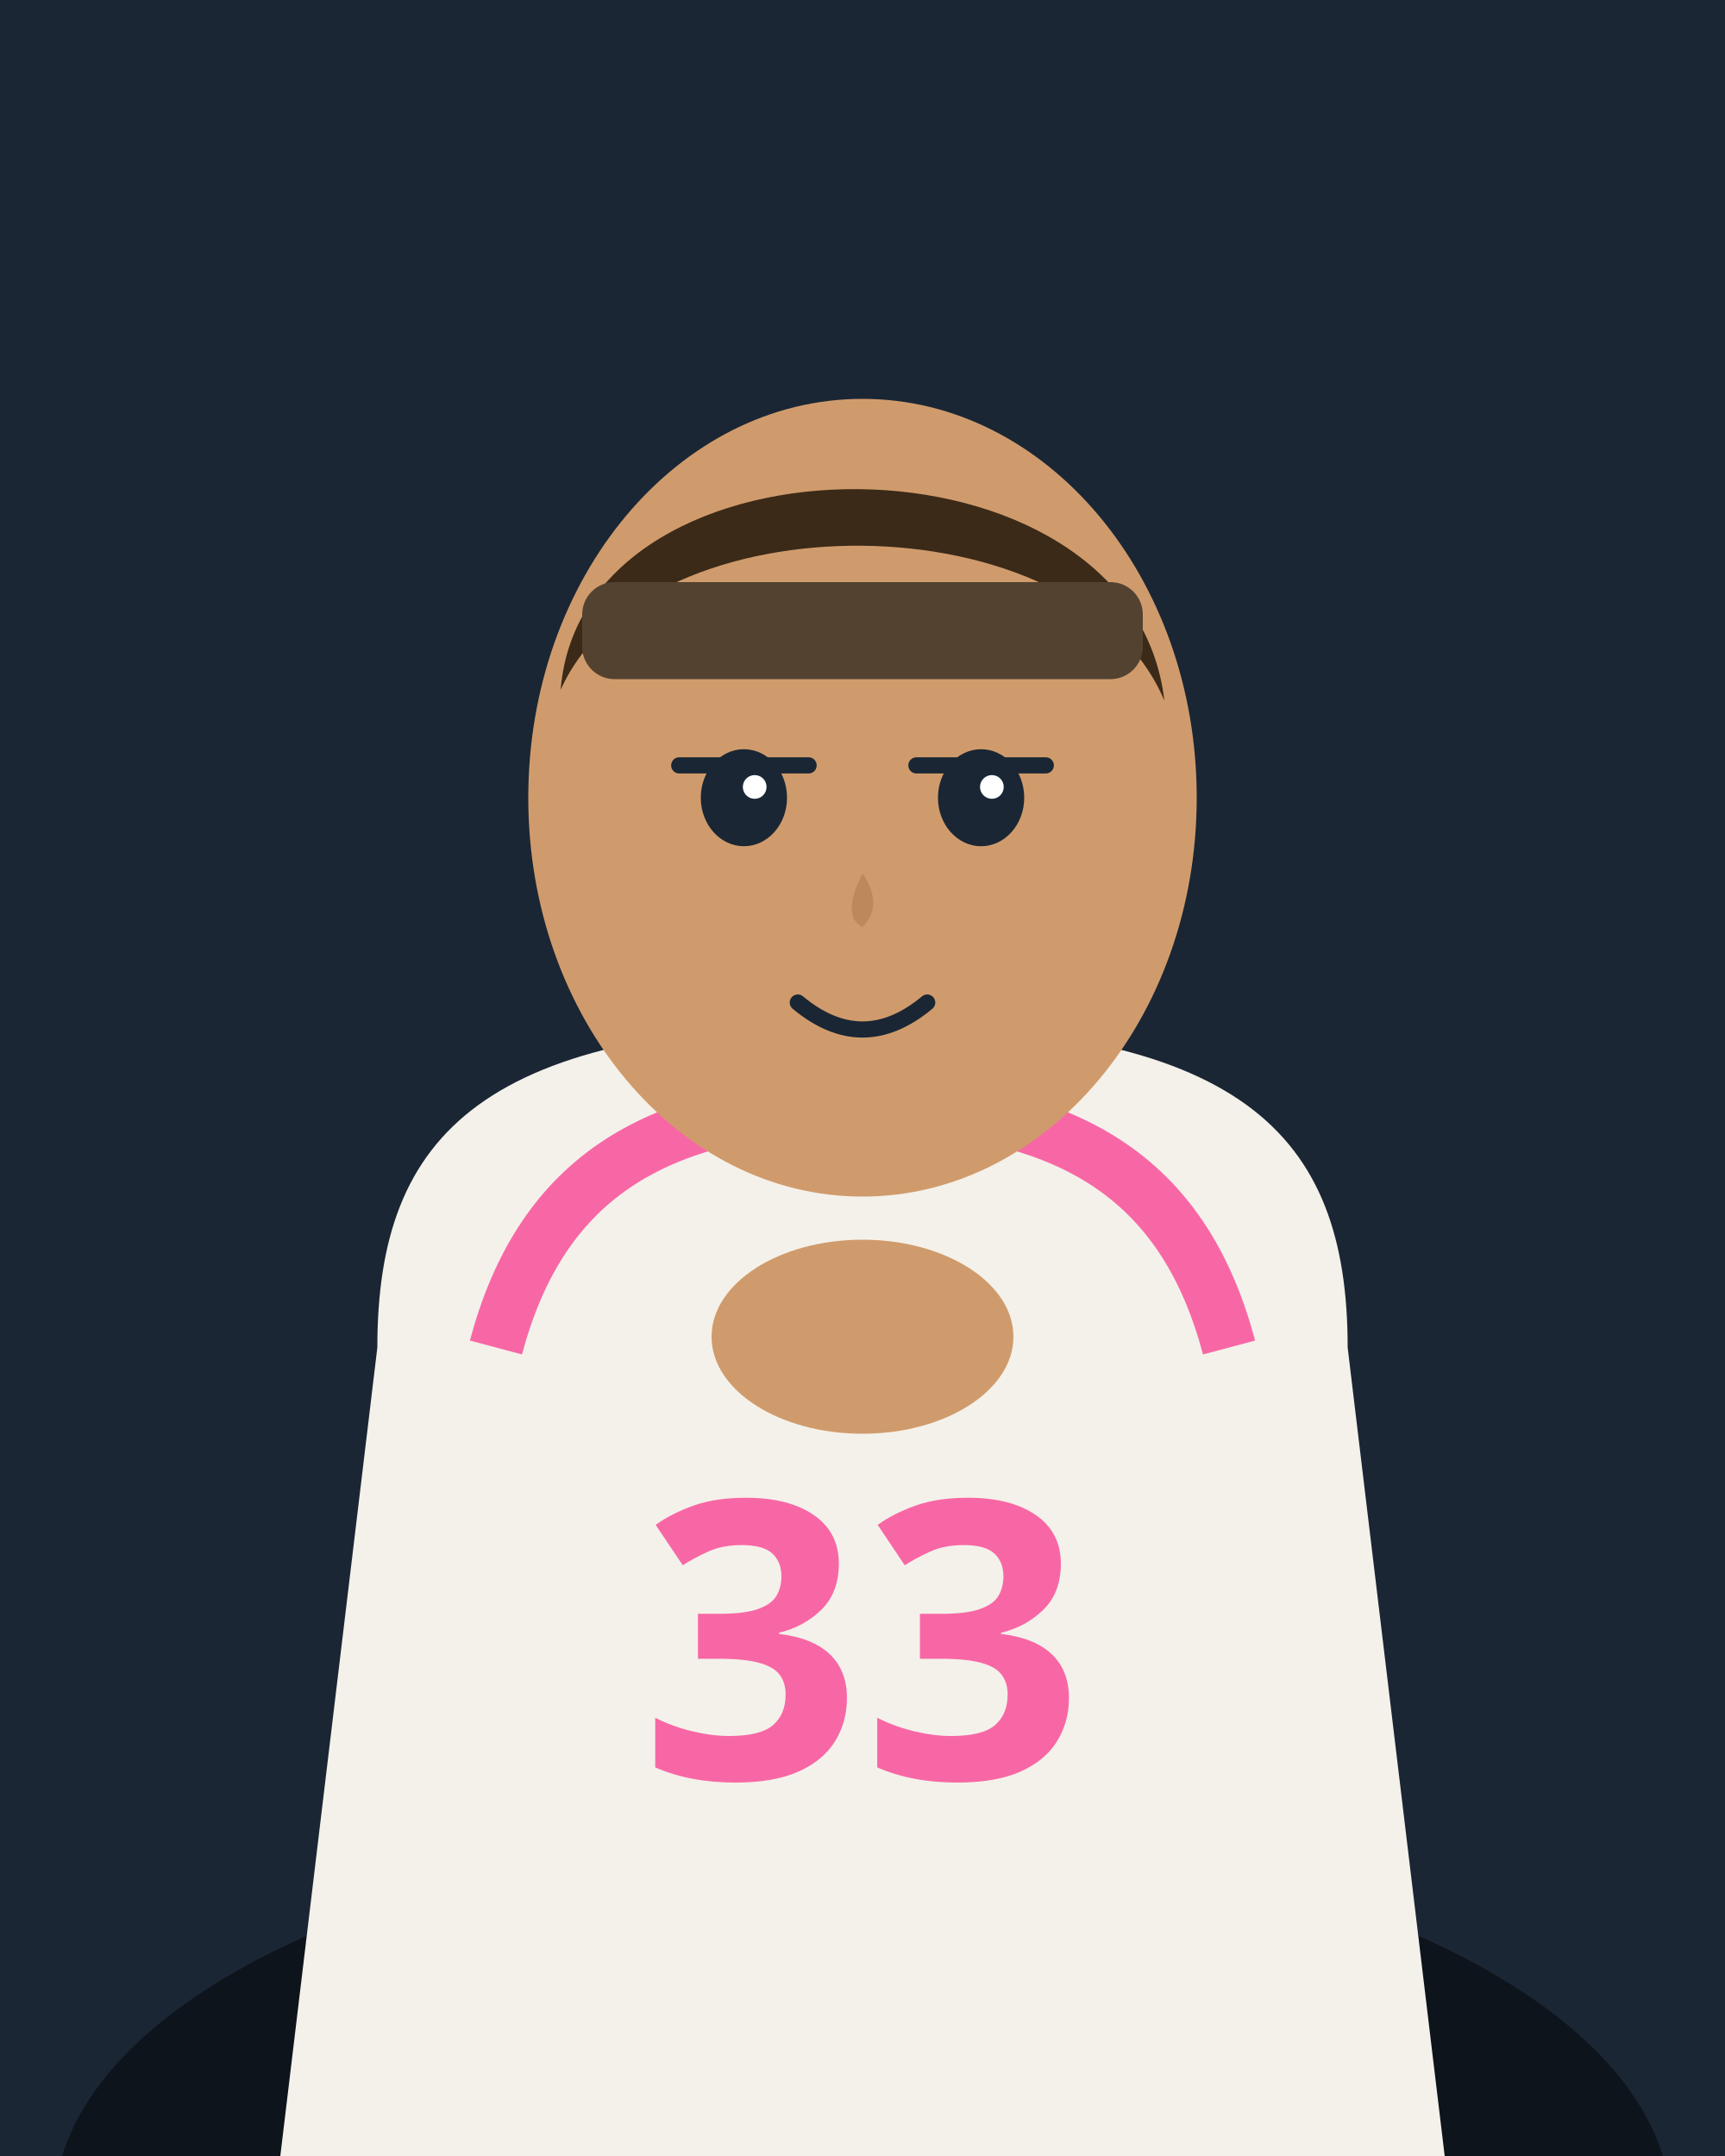
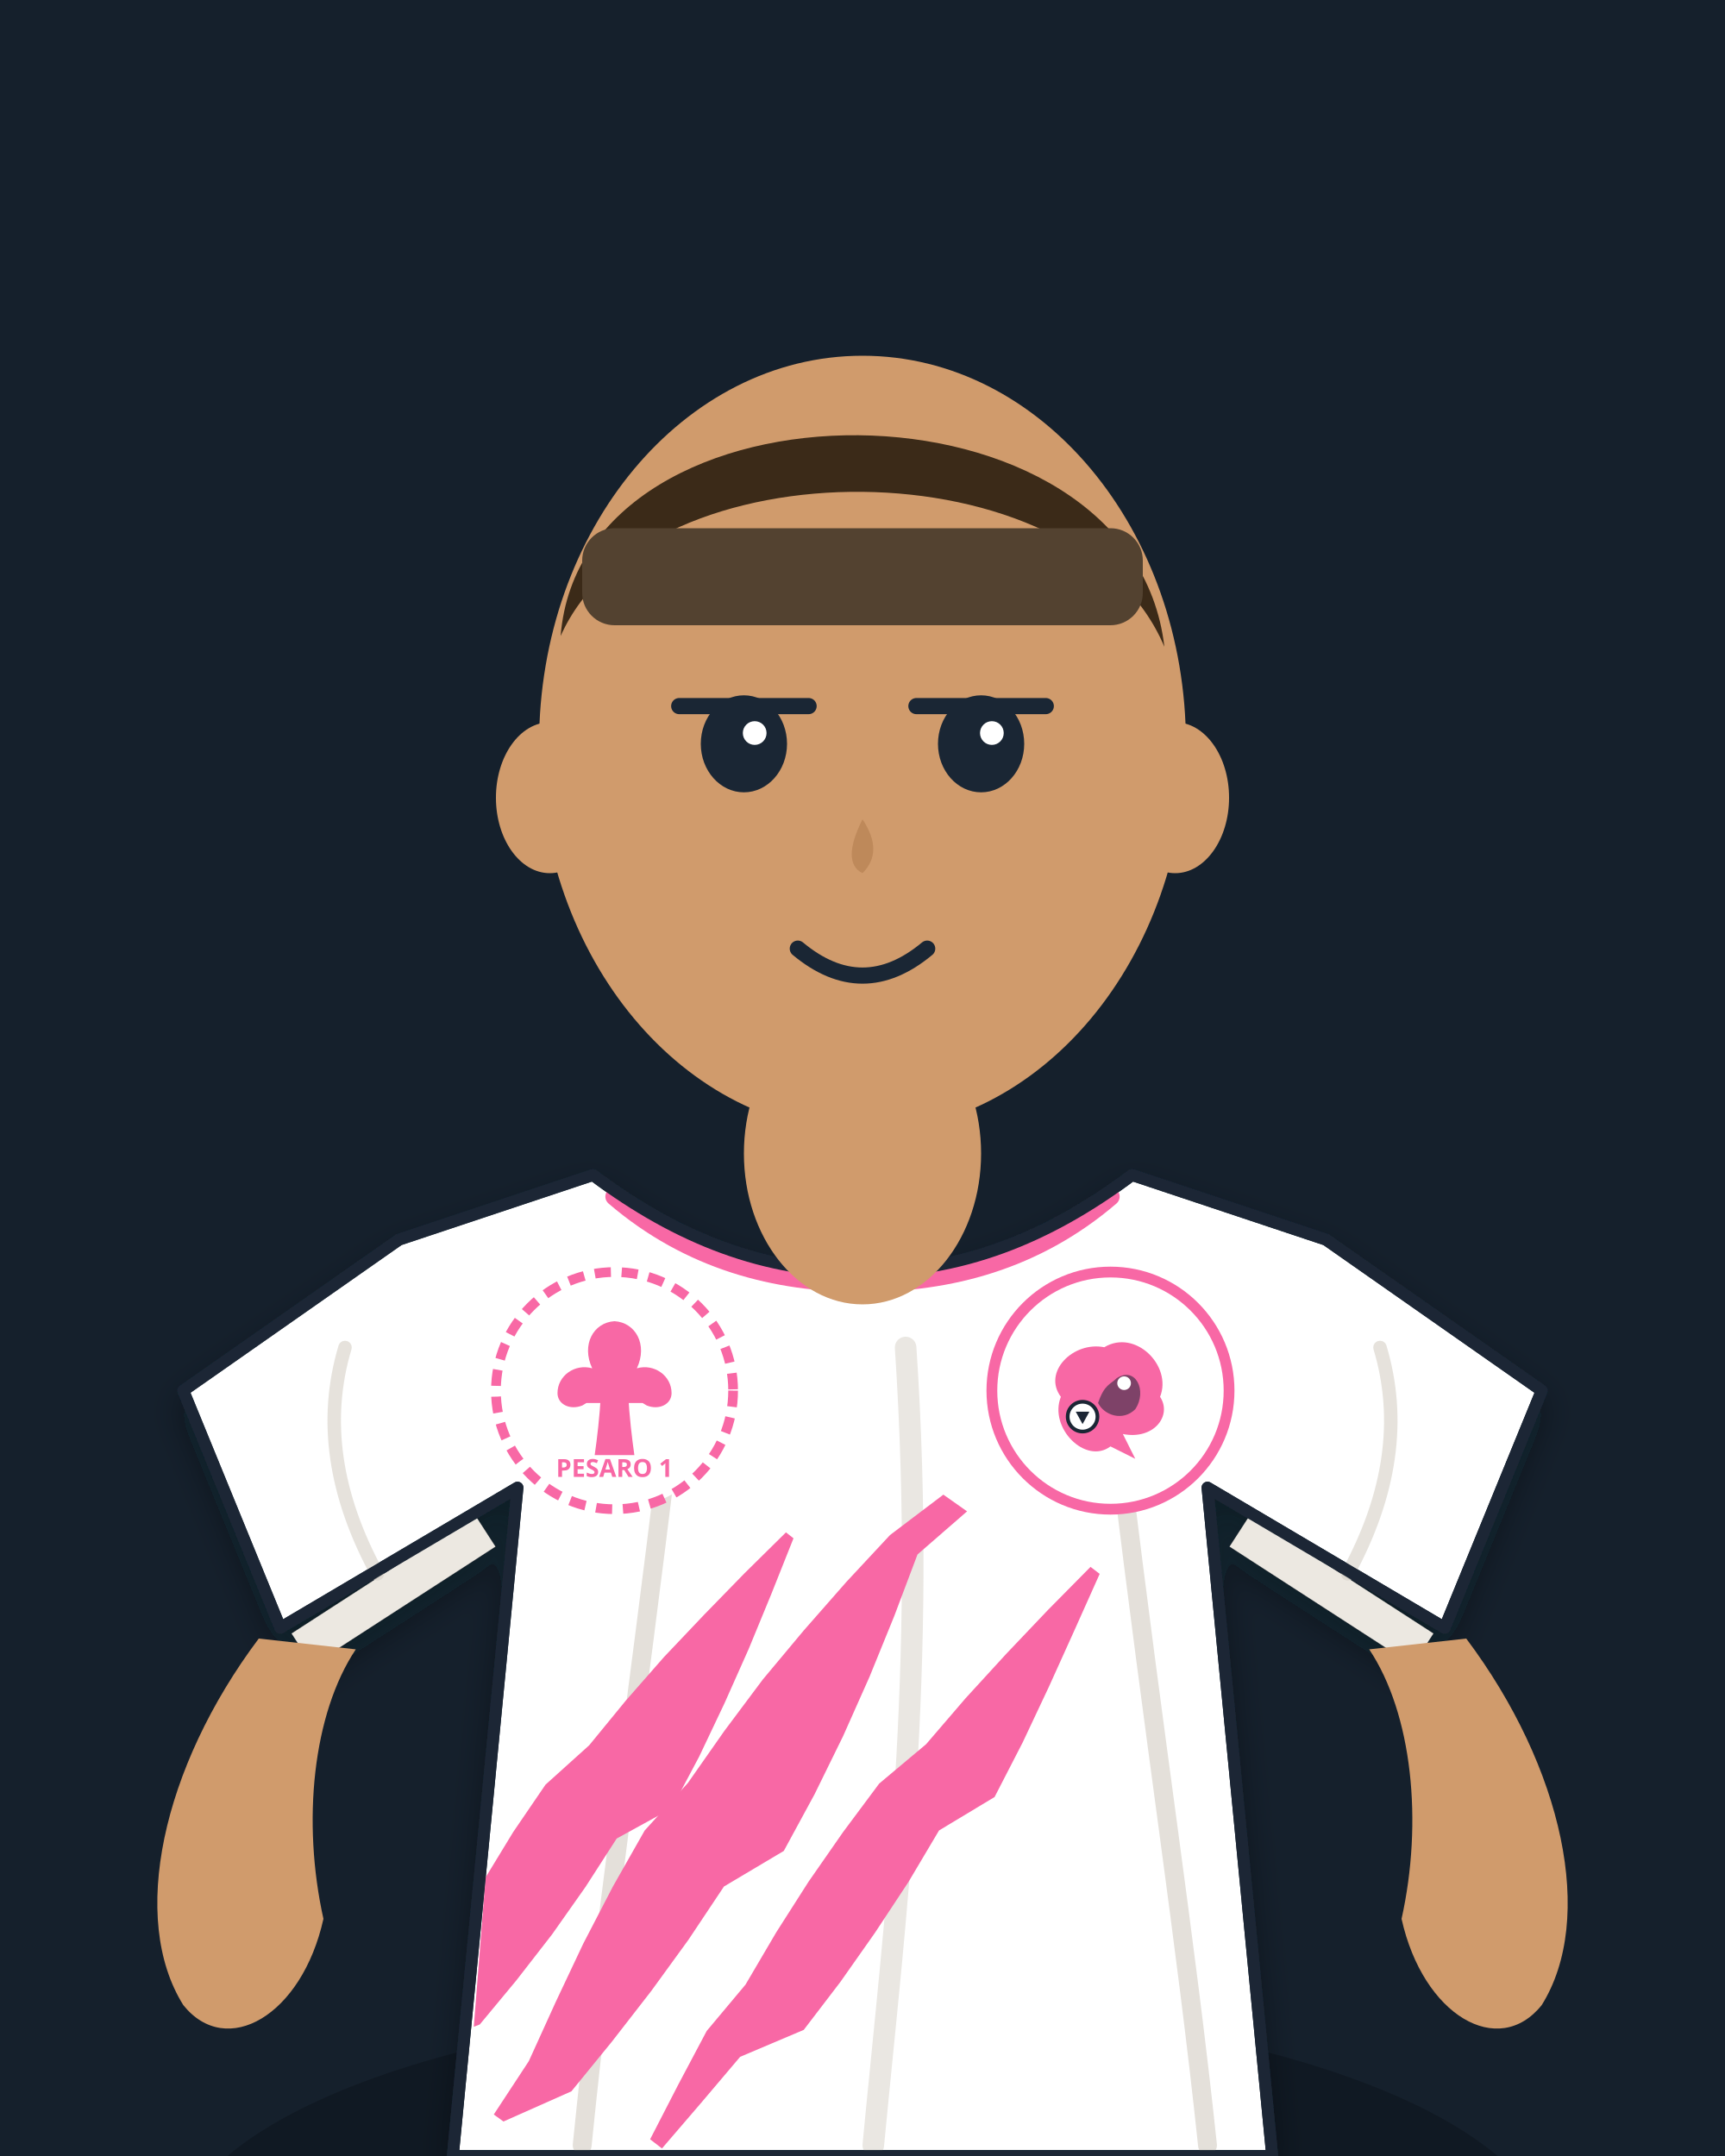
<svg xmlns="http://www.w3.org/2000/svg" viewBox="0 0 320 400" width="320" height="400" role="img" aria-label="">
-   <rect width="320" height="400" fill="#1a2634" />
-   <ellipse cx="160" cy="410" rx="150" ry="70" fill="#0d141c" />
-   <path d="M70 250 C70 210 90 190 160 190 C230 190 250 210 250 250 L268 400 L52 400 Z" fill="#f4f1ea" />
-   <path d="M92 250 C100 220 120 205 160 205 C200 205 220 220 228 250" fill="none" stroke="#f867a5" stroke-width="10" />
-   <text x="160" y="330" text-anchor="middle" font-family="ui-sans-serif, system-ui, sans-serif" font-size="72" font-weight="700" fill="#f867a5">33</text>
-   <ellipse cx="160" cy="248" rx="28" ry="18" fill="#d09b6c" />
-   <ellipse cx="160" cy="148" rx="62" ry="74" fill="#d09b6c" />
-   <ellipse cx="138" cy="148" rx="8" ry="9" fill="#1a2634" />
-   <ellipse cx="182" cy="148" rx="8" ry="9" fill="#1a2634" />
-   <circle cx="140" cy="146" r="2.2" fill="#ffffff" />
-   <circle cx="184" cy="146" r="2.2" fill="#ffffff" />
-   <path d="M150 142 H126" stroke="#1a2634" stroke-width="3" stroke-linecap="round" />
-   <path d="M170 142 H194" stroke="#1a2634" stroke-width="3" stroke-linecap="round" />
-   <path d="M160 162 q 4 6 0 10 q -4 -2 0 -10" fill="#be895a" />
-   <path d="M148 186 Q160 196 172 186" fill="none" stroke="#1a2634" stroke-width="3" stroke-linecap="round" />
-   <path d="M104 128 C108 78 210 78 216 130 C200 92 120 92 104 128 Z" fill="#3b2a18" />
-   <rect x="108" y="108" width="104" height="18" rx="6" fill="#534230" />
+   <defs>
+     <clipPath id="p-marco-33-torso">
+       <path d="M98 248 C120 240 140 246 160 246 C180 246 200 240 222 248 L234 400 L86 400 Z" />
+     </clipPath>
+     <linearGradient id="p-marco-33-shine" x1="0" y1="0" x2="1" y2="1">
+       <stop offset="0" stop-color="#ffffff" stop-opacity="0.28" />
+       <stop offset="0.45" stop-color="#ffffff" stop-opacity="0" />
+     </linearGradient>
+     <filter id="p-marco-33-soft" x="-10%" y="-10%" width="120%" height="120%">
+       <feDropShadow dx="0" dy="3" stdDeviation="3" flood-color="#0d141c" flood-opacity="0.35" />
+     </filter>
+   </defs>
+   <rect width="320" height="400" fill="#15202c" />
+   <ellipse cx="160" cy="418" rx="128" ry="46" fill="#0d141c" opacity="0.55" />
+   <g id="kit-body" filter="url(#p-marco-33-soft)">
+     <path d="M110 218 C126 230 142 236 160 236 C178 236 194 230 210 218 L246 230 L286 258 L268 302 L224 276 L236 400 L84 400 L96 276 L52 302 L34 258 L74 230 Z" fill="#ffffff" stroke="#1a2634" stroke-width="2.2" stroke-linejoin="round" />
+     <path d="M110 218 C126 230 142 236 160 236 C178 236 194 230 210 218 L246 230 L286 258 L268 302 L224 276 L236 400 L84 400 L96 276 L52 302 L34 258 L74 230 Z" fill="url(#p-marco-33-shine)" />
+     <path d="M56 306 L90 284" fill="none" stroke="#ece8e1" stroke-width="7" stroke-linecap="butt" />
+     <path d="M264 306 L230 284" fill="none" stroke="#ece8e1" stroke-width="7" stroke-linecap="butt" />
+     <path d="M114 222 C128 234 144 238 160 238 C176 238 192 234 206 222" fill="none" stroke="#f867a5" stroke-width="3.4" stroke-linecap="round" />
+     <path d="M124 268 C118 318 112 358 108 398" fill="none" stroke="#d8d3ca" stroke-width="3.5" stroke-linecap="round" opacity="0.7" />
+     <path d="M168 250 C172 310 166 356 162 398" fill="none" stroke="#d8d3ca" stroke-width="4" stroke-linecap="round" opacity="0.55" />
+     <path d="M208 272 C214 322 220 360 224 398" fill="none" stroke="#d8d3ca" stroke-width="3.5" stroke-linecap="round" opacity="0.7" />
+     <path d="M64 250 Q58 270 70 292" fill="none" stroke="#d8d3ca" stroke-width="2.5" stroke-linecap="round" opacity="0.65" />
+     <path d="M256 250 Q262 270 250 292" fill="none" stroke="#d8d3ca" stroke-width="2.5" stroke-linecap="round" opacity="0.65" />
+     <g clip-path="url(#p-marco-33-torso)" id="claw-slashes" fill="#f867a5">
+       <path d="M70.1 388.1L77.2 380.1L89.0 375.6L95.8 367.4L102.4 358.9L108.6 350.1L114.4 341.1L124.6 335.5L129.7 325.9L134.4 316.0L138.9 305.9L143.1 295.7L147.2 285.4L145.8 284.3L138.1 291.9L130.6 299.6L123.2 307.4L116.1 315.5L109.3 323.8L101.2 331.1L95.2 339.9L89.6 349.1L84.3 358.5L79.3 368.2L72.8 376.7L68.1 386.6Z" />
+       <path d="M93.4 393.6L106.0 388.0L113.5 378.8L120.8 369.4L127.7 359.9L134.3 350.0L145.4 343.4L151.1 332.9L156.4 322.1L161.3 311.1L165.9 299.8L170.2 288.4L179.4 280.4L175.0 277.3L165.1 284.8L157.0 293.5L149.1 302.5L141.5 311.6L134.4 321.1L127.6 330.8L119.6 339.6L113.7 350.0L108.2 360.6L103.1 371.4L98.1 382.4L91.6 392.3Z" />
+       <path d="M122.8 398.6L130.1 390.1L137.3 381.6L149.1 376.6L155.9 367.7L162.3 358.6L168.5 349.2L174.2 339.6L184.5 333.4L189.7 323.3L194.6 312.9L199.3 302.5L204.0 292.0L202.3 290.7L194.4 298.7L186.7 306.8L179.1 315.1L171.8 323.6L163.1 330.9L156.4 339.9L150.0 349.1L144.0 358.5L138.3 368.2L131.1 376.8L125.8 386.8L120.6 396.9Z" />
+     </g>
+     <g id="badge-agesci" transform="translate(114 258)">
+       <circle r="22" fill="#ffffff" stroke="#f867a5" stroke-width="1.8" stroke-dasharray="3 2" />
+       <g transform="scale(1.15)">
+         <path fill="#f867a5" d="M0 -11.2 C3.4 -11 5.4 -7.4 3.6 -3.6 C6.4 -4.4 9.2 -2.4 9.2 0.4 C9.2 2.2 7.2 3.2 5.2 2.4 L2.2 0.6 C2.4 4.2 2.8 7.6 3.2 10.4 H-3.2 C-2.8 7.6 -2.4 4.2 -2.2 0.6 L-5.2 2.4 C-7.2 3.2 -9.2 2.2 -9.2 0.4 C-9.2 -2.4 -6.4 -4.4 -3.6 -3.6 C-5.4 -7.4 -3.4 -11 0 -11.2 Z M-5.6 0.2 H5.6 V2 H-5.6 Z" />
+       </g>
+       <text x="0" y="16" text-anchor="middle" font-size="4.6" font-family="ui-sans-serif, system-ui, sans-serif" font-weight="700" fill="#f867a5">PESARO 1</text>
+     </g>
+     <g id="badge-sacchos" transform="translate(206 258)">
+       <circle r="22" fill="#ffffff" stroke="#f867a5" stroke-width="2" />
+       <g transform="scale(1.15)">
+         <path fill="#f867a5" d="M-1 -7 C4 -10 10 -4 8 1 C10 4 7 8 2 7 L4 11 L0 9 C-4 12 -10 6 -8 1 C-11 -3 -6 -8 -1 -7 Z" />
+         <path fill="#1a2634" d="M1 -2 C4 -4 6 0 4 3 C2 5 -1 4 -2 2 C-1 -1 0 -1 1 -2 Z" opacity="0.55" />
+         <circle cx="2.2" cy="-1.2" r="1.1" fill="#ffffff" />
+         <circle cx="-4.5" cy="4.2" r="2.4" fill="#ffffff" stroke="#1a2634" stroke-width="0.6" />
+         <path fill="#1a2634" d="M-5.6 3.4 L-3.4 3.4 L-4.5 5.4 Z" />
+       </g>
+     </g>
+     <path d="M110 218 C126 230 142 236 160 236 C178 236 194 230 210 218 L246 230 L286 258 L268 302 L224 276 L236 400 L84 400 L96 276 L52 302 L34 258 L74 230 Z" fill="none" stroke="#1a2634" stroke-width="2.2" stroke-linejoin="round" />
+   </g>
+   <path d="M48 304 C30 328 24 356 34 372 C42 382 56 374 60 356 C56 338 58 318 66 306 Z" fill="#d09b6c" />
+   <path d="M272 304 C290 328 296 356 286 372 C278 382 264 374 260 356 C264 338 262 318 254 306 Z" fill="#d09b6c" />
+   <ellipse cx="160" cy="214" rx="22" ry="28" fill="#d09b6c" />
+   <ellipse cx="102" cy="148" rx="10" ry="14" fill="#d09b6c" />
+   <ellipse cx="218" cy="148" rx="10" ry="14" fill="#d09b6c" />
+   <ellipse cx="160" cy="138" rx="60" ry="72" fill="#d09b6c" />
+   <ellipse cx="138" cy="138" rx="8" ry="9" fill="#1a2634" />
+   <ellipse cx="182" cy="138" rx="8" ry="9" fill="#1a2634" />
+   <circle cx="140" cy="136" r="2.2" fill="#ffffff" />
+   <circle cx="184" cy="136" r="2.2" fill="#ffffff" />
+   <path d="M150 131 H126" stroke="#1a2634" stroke-width="3" stroke-linecap="round" />
+   <path d="M170 131 H194" stroke="#1a2634" stroke-width="3" stroke-linecap="round" />
+   <path d="M160 152 q 4 6 0 10 q -4 -2 0 -10" fill="#be895a" />
+   <path d="M148 176 Q160 186 172 176" fill="none" stroke="#1a2634" stroke-width="3" stroke-linecap="round" />
+   <path d="M104 118 C108 68 210 68 216 120 C200 82 120 82 104 118 Z" fill="#3b2a18" />
+   <rect x="108" y="98" width="104" height="18" rx="6" fill="#534230" />
</svg>
